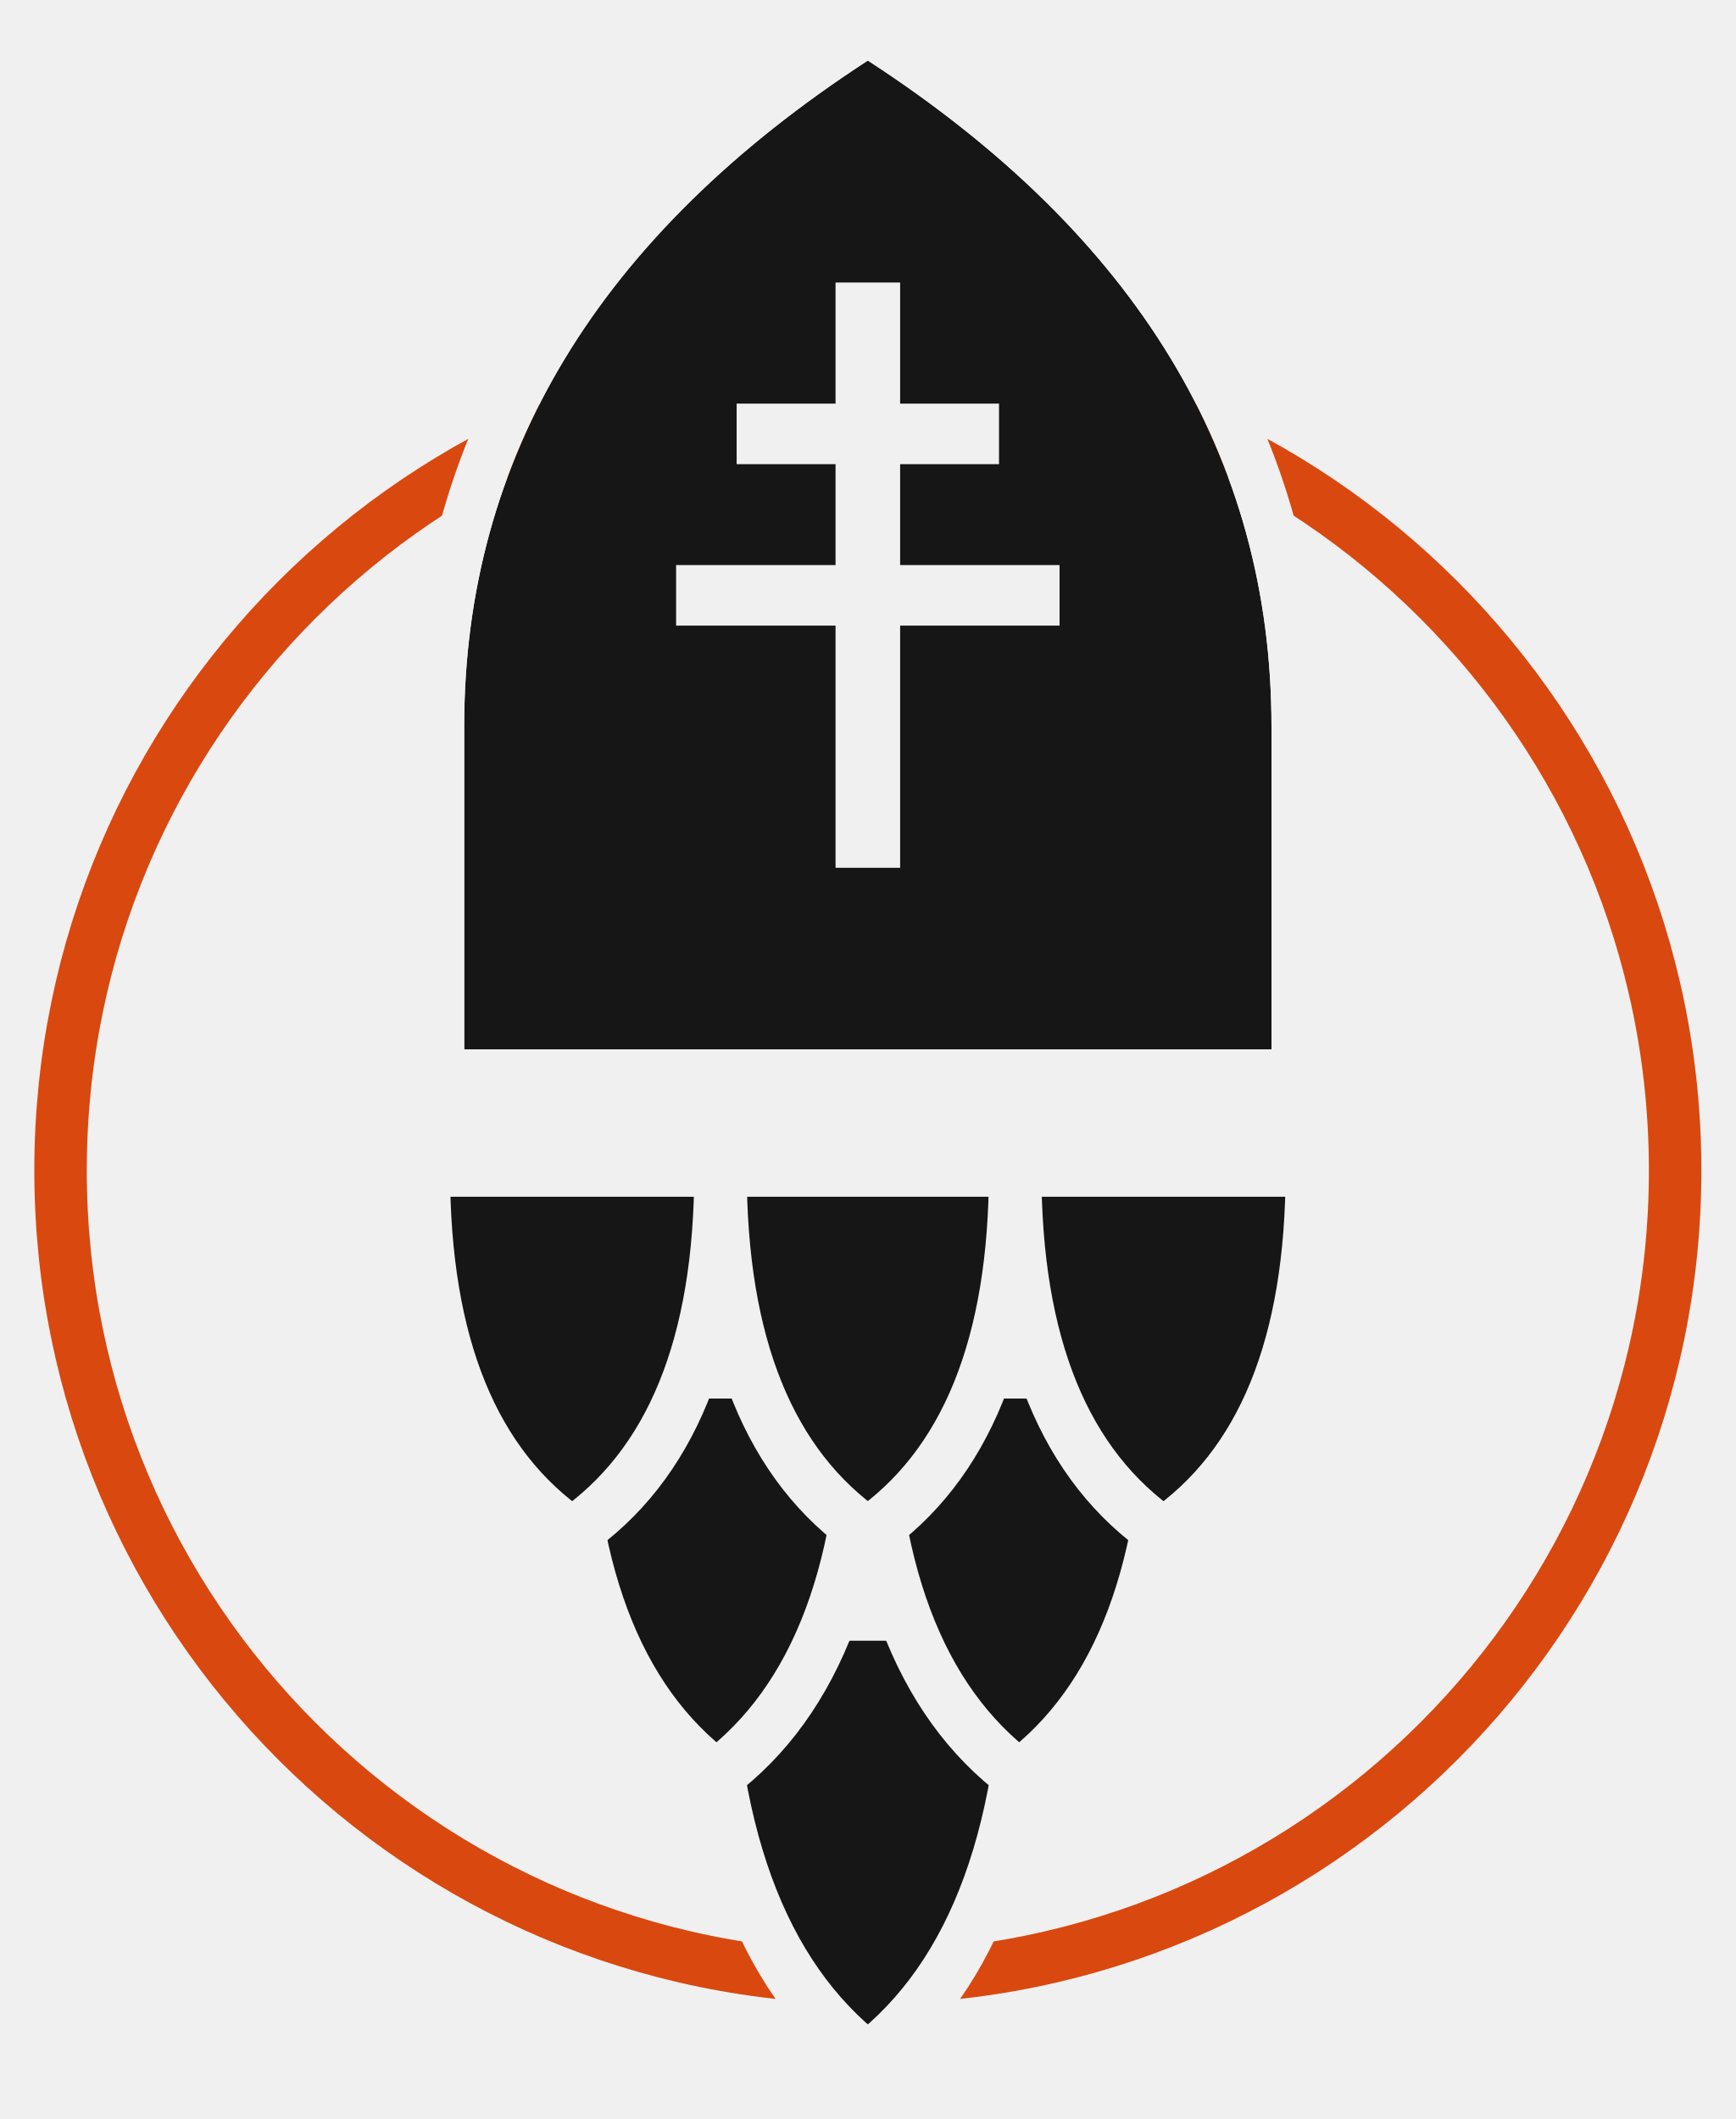
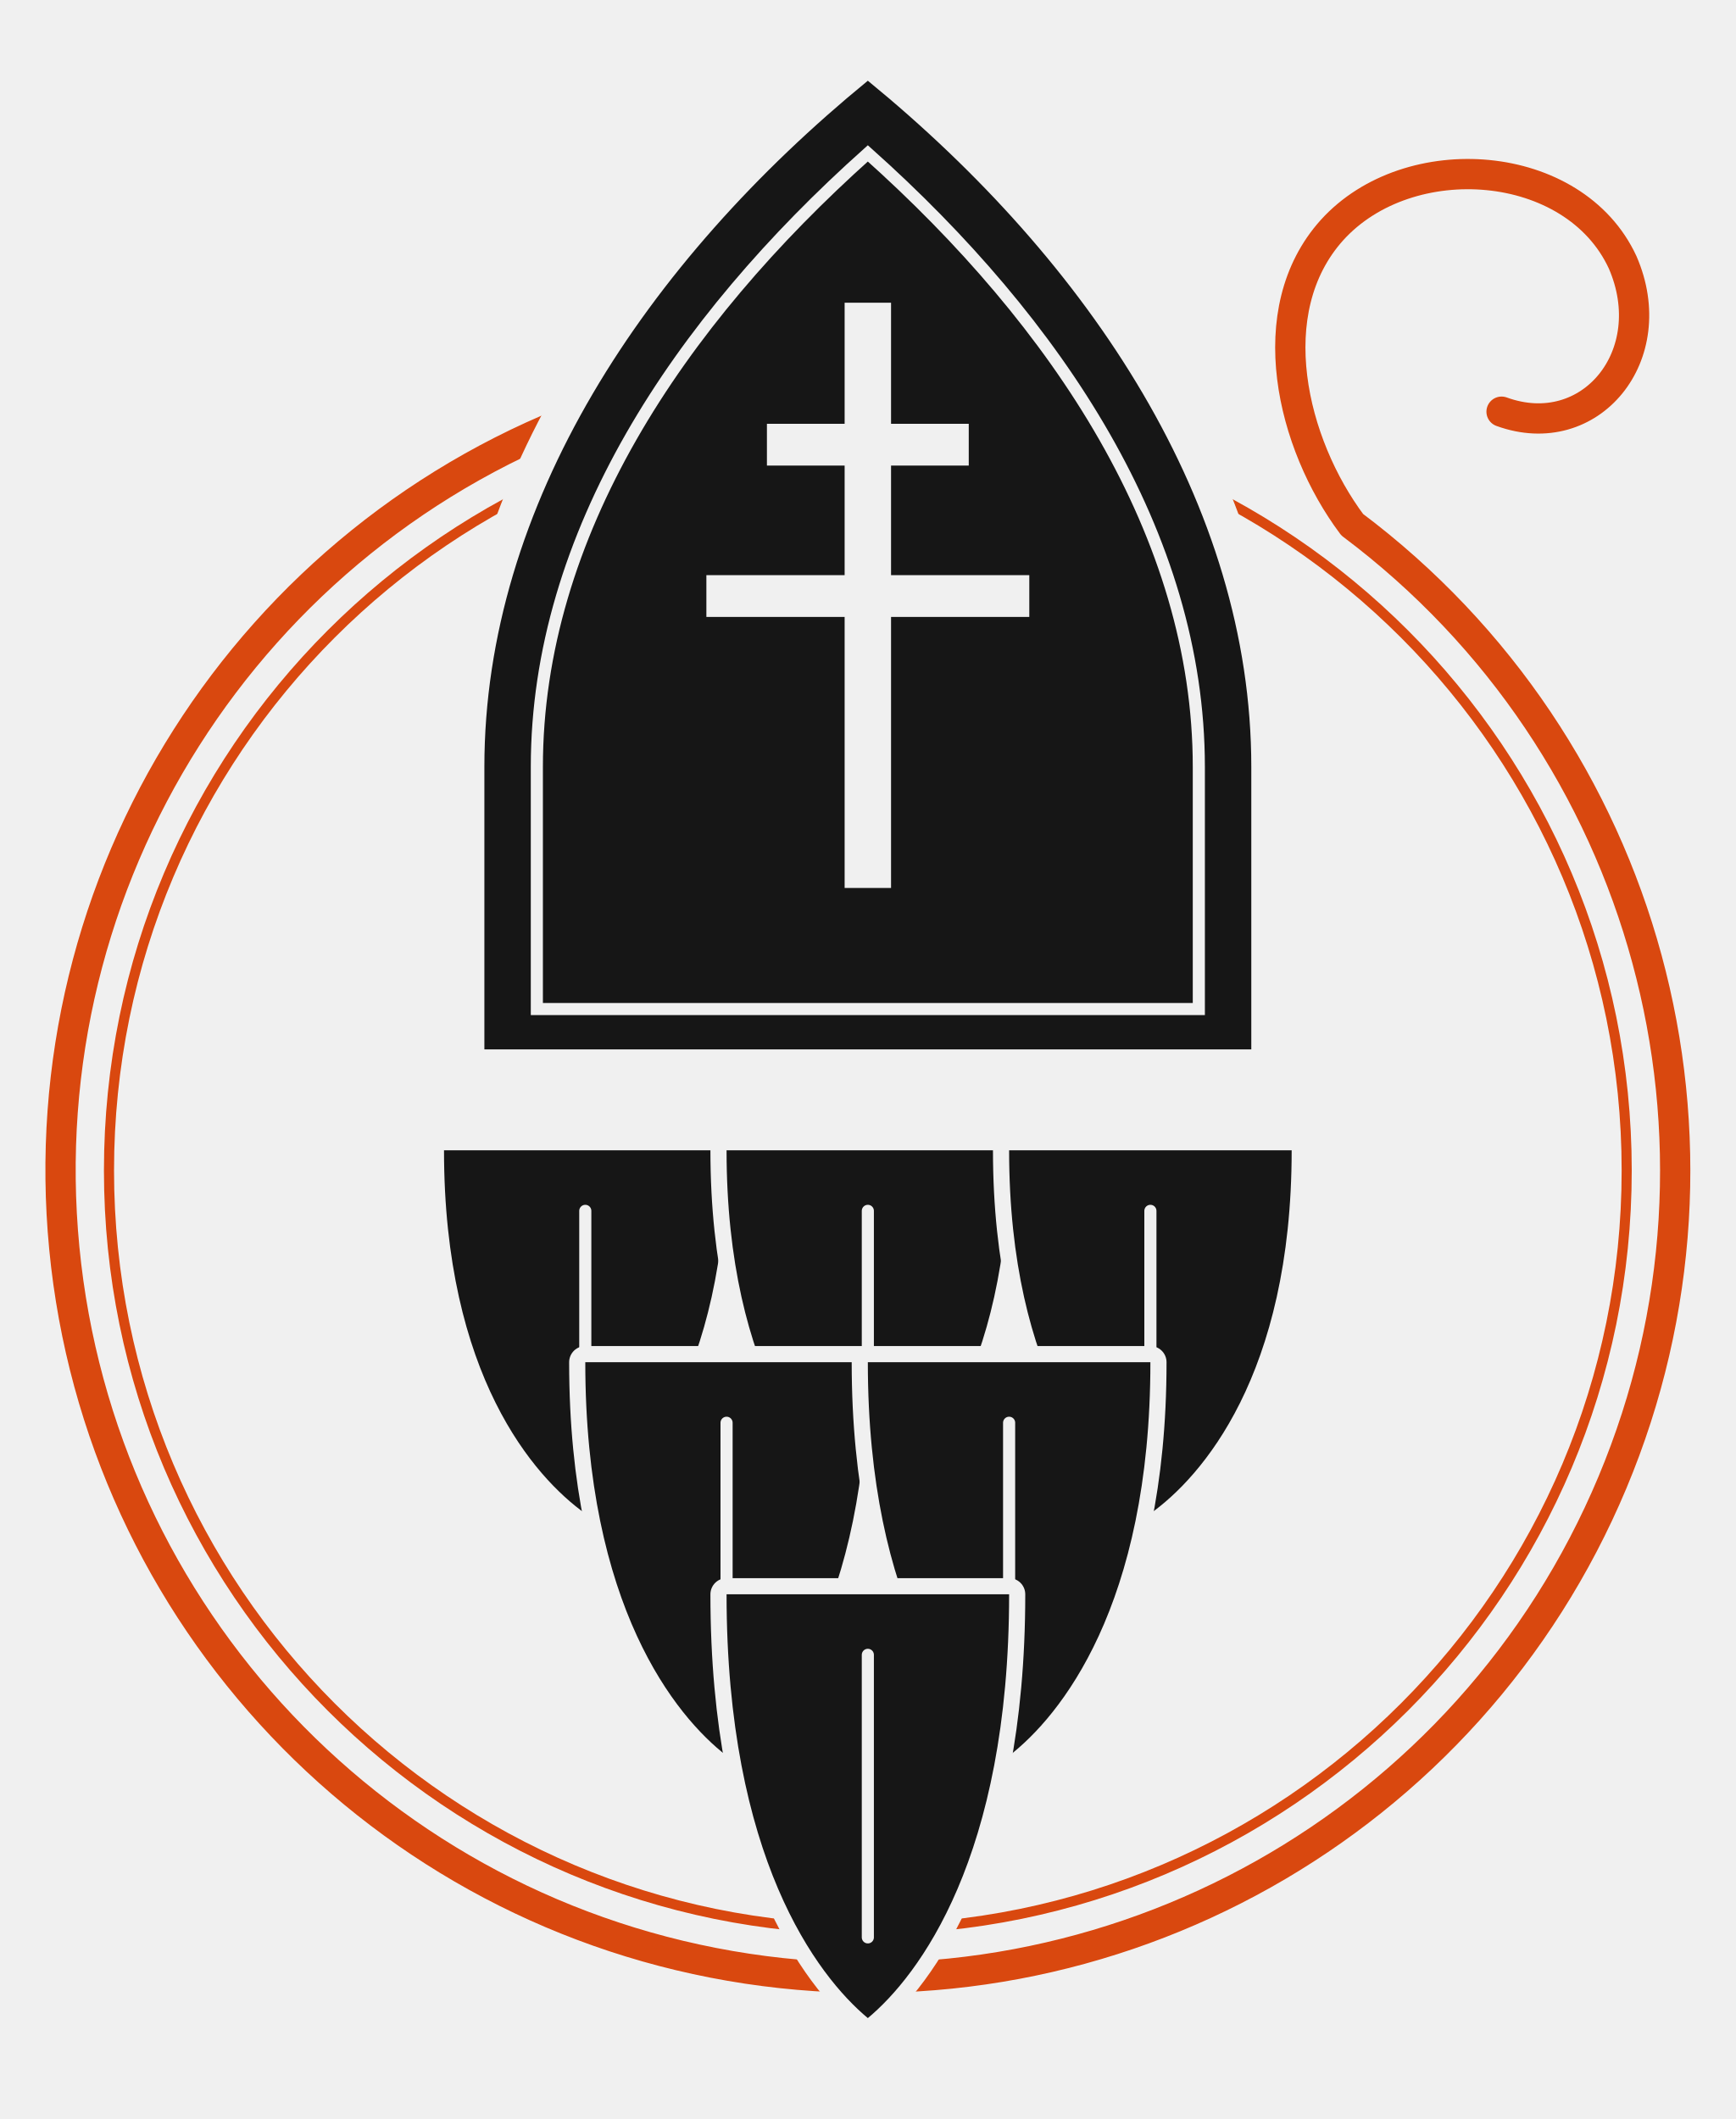
- <svg xmlns="http://www.w3.org/2000/svg" viewBox="7 0 86 105" role="img" aria-label="Brasse-Yutz — Saint Nicolas">
+ <svg xmlns="http://www.w3.org/2000/svg" viewBox="7 0 86 105" role="img" aria-label="Brasse-Yutz">
  <defs>
-     <mask id="m" maskUnits="userSpaceOnUse" x="0" y="-5" width="100" height="115">
+     <mask id="r" maskUnits="userSpaceOnUse">
      <rect x="0" y="-5" width="100" height="115" fill="#fff" />
-       <path d="M30 52V36Q30 16 50 3Q70 16 70 36V52Z" fill="#fff" stroke="#000" stroke-width="5" />
-       <path d="M30 52V36Q30 16 50 3Q70 16 70 36V52Z" fill="#fff" />
-       <g fill="#000">
-         <rect x="48.4" y="14" width="3.2" height="29" />
-         <rect x="43.5" y="20" width="13" height="3" />
-         <rect x="40.5" y="28" width="19" height="3" />
-       </g>
-       <path d="M42 80Q42 95.84 50 102Q58 95.84 58 80Z" fill="#fff" stroke="#000" stroke-width="2.6" stroke-linejoin="round" />
-       <path d="M35 68Q35 82.4 42.5 88Q50 82.4 50 68Z" fill="#fff" stroke="#000" stroke-width="2.6" stroke-linejoin="round" />
-       <path d="M50 68Q50 82.4 57.5 88Q65 82.4 65 68Z" fill="#fff" stroke="#000" stroke-width="2.6" stroke-linejoin="round" />
-       <path d="M28 58Q28 70.96 35.35 76Q42.7 70.96 42.7 58Z" fill="#fff" stroke="#000" stroke-width="2.6" stroke-linejoin="round" />
-       <path d="M42.7 58Q42.7 70.96 50 76Q57.3 70.96 57.3 58Z" fill="#fff" stroke="#000" stroke-width="2.6" stroke-linejoin="round" />
-       <path d="M57.3 58Q57.3 70.96 64.65 76Q72 70.96 72 58Z" fill="#fff" stroke="#000" stroke-width="2.6" stroke-linejoin="round" />
+       <path d="M31 52V38C31 25 39 13 50 4C61 13 69 25 69 38V52Z" fill="#000" stroke="#000" stroke-width="3.4" stroke-linejoin="round" />
+       <path d="M29 57C29 68.16 33.48 73.2 36 75C38.52 73.2 43 68.16 43 57Z" fill="#000" stroke="#000" stroke-width="1.6" stroke-linejoin="round" />
+       <path d="M43 57C43 68.16 47.48 73.2 50 75C52.52 73.2 57 68.16 57 57Z" fill="#000" stroke="#000" stroke-width="1.6" stroke-linejoin="round" />
+       <path d="M57 57C57 68.16 61.48 73.2 64 75C66.52 73.2 71 68.16 71 57Z" fill="#000" stroke="#000" stroke-width="1.6" stroke-linejoin="round" />
+       <path d="M36 67.5C36 79.59 40.48 85.05 43 87C45.52 85.05 50 79.59 50 67.5Z" fill="#000" stroke="#000" stroke-width="1.6" stroke-linejoin="round" />
+       <path d="M50 67.5C50 79.59 54.48 85.05 57 87C59.52 85.05 64 79.59 64 67.5Z" fill="#000" stroke="#000" stroke-width="1.6" stroke-linejoin="round" />
+       <path d="M43 79C43 92.02 47.48 97.9 50 100C52.52 97.9 57 92.02 57 79Z" fill="#000" stroke="#000" stroke-width="1.6" stroke-linejoin="round" />
+     </mask>
+     <mask id="m" maskUnits="userSpaceOnUse">
+       <rect x="0" y="-5" width="100" height="115" fill="#fff" />
+       <rect x="48.85" y="15" width="2.3" height="29" fill="#000" />
+       <rect x="45" y="21" width="10" height="2.07" fill="#000" />
+       <rect x="42" y="28.5" width="16" height="2.07" fill="#000" />
+       <path d="M33.6 50V38C33.6 26.5 40.6 16 50 7.6C59.4 16 66.4 26.5 66.4 38V50Z" fill="none" stroke="#000" stroke-width=".6" />
+     </mask>
+     <mask id="s0" maskUnits="userSpaceOnUse">
+       <rect x="0" y="-5" width="100" height="115" fill="#fff" />
+       <path d="M36 60V71" stroke="#000" stroke-width=".6" stroke-linecap="round" />
+       <path d="M43 57C43 68.16 47.48 73.2 50 75C52.52 73.2 57 68.16 57 57Z" fill="#000" stroke="#000" stroke-width="1.6" stroke-linejoin="round" />
+       <path d="M57 57C57 68.16 61.48 73.2 64 75C66.52 73.2 71 68.16 71 57Z" fill="#000" stroke="#000" stroke-width="1.6" stroke-linejoin="round" />
+       <path d="M36 67.5C36 79.59 40.48 85.05 43 87C45.52 85.05 50 79.59 50 67.5Z" fill="#000" stroke="#000" stroke-width="1.6" stroke-linejoin="round" />
+       <path d="M50 67.5C50 79.59 54.48 85.05 57 87C59.52 85.05 64 79.59 64 67.5Z" fill="#000" stroke="#000" stroke-width="1.6" stroke-linejoin="round" />
+       <path d="M43 79C43 92.02 47.48 97.9 50 100C52.52 97.9 57 92.02 57 79Z" fill="#000" stroke="#000" stroke-width="1.6" stroke-linejoin="round" />
+     </mask>
+     <mask id="s1" maskUnits="userSpaceOnUse">
+       <rect x="0" y="-5" width="100" height="115" fill="#fff" />
+       <path d="M50 60V71" stroke="#000" stroke-width=".6" stroke-linecap="round" />
+       <path d="M57 57C57 68.16 61.48 73.2 64 75C66.52 73.2 71 68.16 71 57Z" fill="#000" stroke="#000" stroke-width="1.6" stroke-linejoin="round" />
+       <path d="M36 67.5C36 79.59 40.48 85.05 43 87C45.52 85.05 50 79.59 50 67.5Z" fill="#000" stroke="#000" stroke-width="1.6" stroke-linejoin="round" />
+       <path d="M50 67.5C50 79.59 54.48 85.05 57 87C59.52 85.05 64 79.59 64 67.5Z" fill="#000" stroke="#000" stroke-width="1.6" stroke-linejoin="round" />
+       <path d="M43 79C43 92.02 47.48 97.9 50 100C52.52 97.9 57 92.02 57 79Z" fill="#000" stroke="#000" stroke-width="1.6" stroke-linejoin="round" />
+     </mask>
+     <mask id="s2" maskUnits="userSpaceOnUse">
+       <rect x="0" y="-5" width="100" height="115" fill="#fff" />
+       <path d="M64 60V71" stroke="#000" stroke-width=".6" stroke-linecap="round" />
+       <path d="M36 67.5C36 79.59 40.48 85.05 43 87C45.52 85.05 50 79.59 50 67.5Z" fill="#000" stroke="#000" stroke-width="1.6" stroke-linejoin="round" />
+       <path d="M50 67.5C50 79.59 54.48 85.05 57 87C59.52 85.05 64 79.59 64 67.5Z" fill="#000" stroke="#000" stroke-width="1.6" stroke-linejoin="round" />
+       <path d="M43 79C43 92.02 47.48 97.9 50 100C52.52 97.9 57 92.02 57 79Z" fill="#000" stroke="#000" stroke-width="1.6" stroke-linejoin="round" />
+     </mask>
+     <mask id="s3" maskUnits="userSpaceOnUse">
+       <rect x="0" y="-5" width="100" height="115" fill="#fff" />
+       <path d="M43 70.5V83" stroke="#000" stroke-width=".6" stroke-linecap="round" />
+       <path d="M50 67.5C50 79.59 54.48 85.05 57 87C59.52 85.05 64 79.59 64 67.5Z" fill="#000" stroke="#000" stroke-width="1.6" stroke-linejoin="round" />
+       <path d="M43 79C43 92.02 47.48 97.9 50 100C52.52 97.9 57 92.02 57 79Z" fill="#000" stroke="#000" stroke-width="1.6" stroke-linejoin="round" />
+     </mask>
+     <mask id="s4" maskUnits="userSpaceOnUse">
+       <rect x="0" y="-5" width="100" height="115" fill="#fff" />
+       <path d="M57 70.5V83" stroke="#000" stroke-width=".6" stroke-linecap="round" />
+       <path d="M43 79C43 92.02 47.48 97.9 50 100C52.52 97.9 57 92.02 57 79Z" fill="#000" stroke="#000" stroke-width="1.6" stroke-linejoin="round" />
+     </mask>
+     <mask id="s5" maskUnits="userSpaceOnUse">
+       <rect x="0" y="-5" width="100" height="115" fill="#fff" />
+       <path d="M50 82V96" stroke="#000" stroke-width=".6" stroke-linecap="round" />
    </mask>
  </defs>
-   <g mask="url(#m)">
-     <circle cx="50" cy="58" r="40" fill="none" stroke="#D9480F" stroke-width="2.6" />
-     <path d="M30 52V36Q30 16 50 3Q70 16 70 36V52Z" fill="#161616" />
-     <path d="M42 80Q42 95.84 50 102Q58 95.84 58 80Z" fill="#161616" />
-     <path d="M35 68Q35 82.4 42.5 88Q50 82.4 50 68Z" fill="#161616" />
-     <path d="M50 68Q50 82.4 57.5 88Q65 82.4 65 68Z" fill="#161616" />
-     <path d="M28 58Q28 70.96 35.35 76Q42.7 70.96 42.7 58Z" fill="#161616" />
-     <path d="M42.7 58Q42.7 70.96 50 76Q57.3 70.96 57.3 58Z" fill="#161616" />
-     <path d="M57.3 58Q57.3 70.96 64.65 76Q72 70.96 72 58Z" fill="#161616" />
+   <g mask="url(#r)">
+     <path d="M36.55 20.33A40 40 0 1 0 74 26C71 22 69.4 15.4 73 11.4C76.8 7.2 85 7.8 87.4 13C89.4 17.6 85.8 22 81.4 20.4" fill="none" stroke="#D9480F" stroke-width="1.5" stroke-linecap="round" stroke-linejoin="round" />
+     <path d="M12.4 58A37.6 37.6 0 1 0 87.6 58A37.6 37.6 0 1 0 12.4 58Z" fill="none" stroke="#D9480F" stroke-width=".5" />
  </g>
+   <path d="M31 52V38C31 25 39 13 50 4C61 13 69 25 69 38V52Z" fill="#161616" mask="url(#m)" />
+   <path d="M29 57C29 68.16 33.48 73.2 36 75C38.52 73.2 43 68.16 43 57Z" fill="#161616" mask="url(#s0)" />
+   <path d="M43 57C43 68.16 47.48 73.2 50 75C52.52 73.2 57 68.16 57 57Z" fill="#161616" mask="url(#s1)" />
+   <path d="M57 57C57 68.16 61.48 73.2 64 75C66.52 73.2 71 68.16 71 57Z" fill="#161616" mask="url(#s2)" />
+   <path d="M36 67.5C36 79.59 40.48 85.05 43 87C45.52 85.05 50 79.59 50 67.5Z" fill="#161616" mask="url(#s3)" />
+   <path d="M50 67.5C50 79.59 54.48 85.05 57 87C59.52 85.05 64 79.59 64 67.5Z" fill="#161616" mask="url(#s4)" />
+   <path d="M43 79C43 92.02 47.48 97.9 50 100C52.52 97.9 57 92.02 57 79Z" fill="#161616" mask="url(#s5)" />
</svg>
